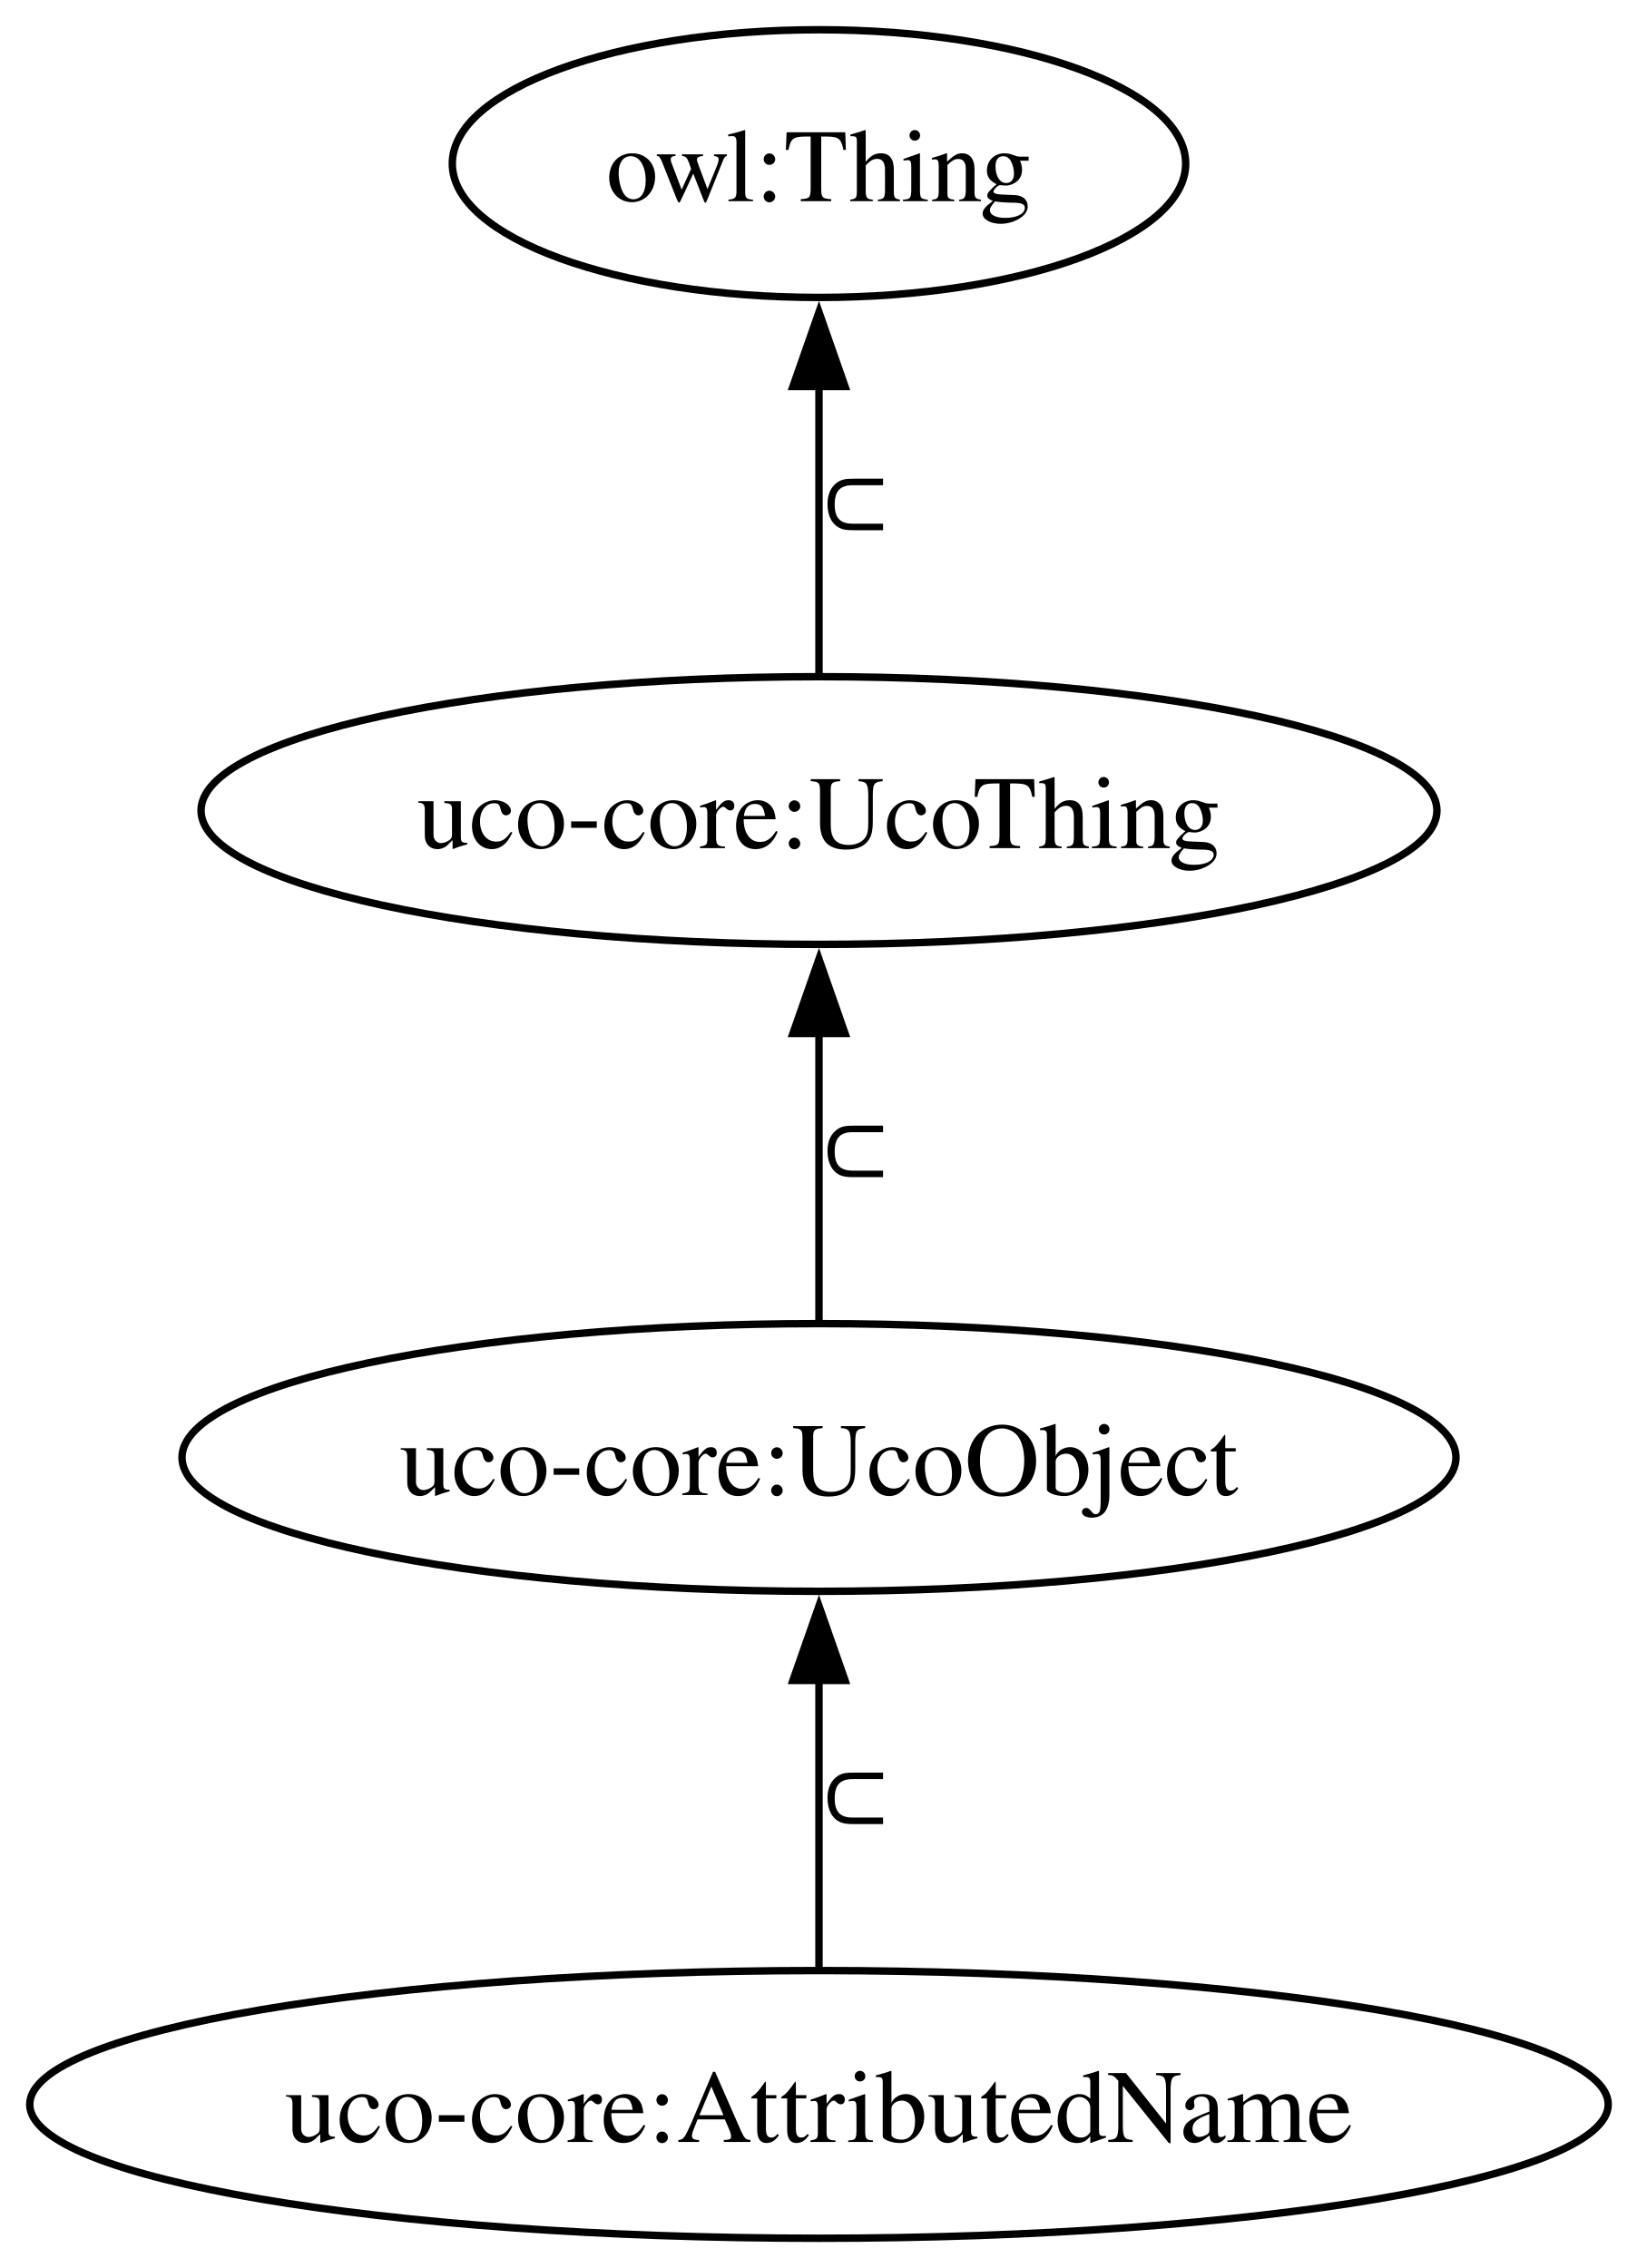
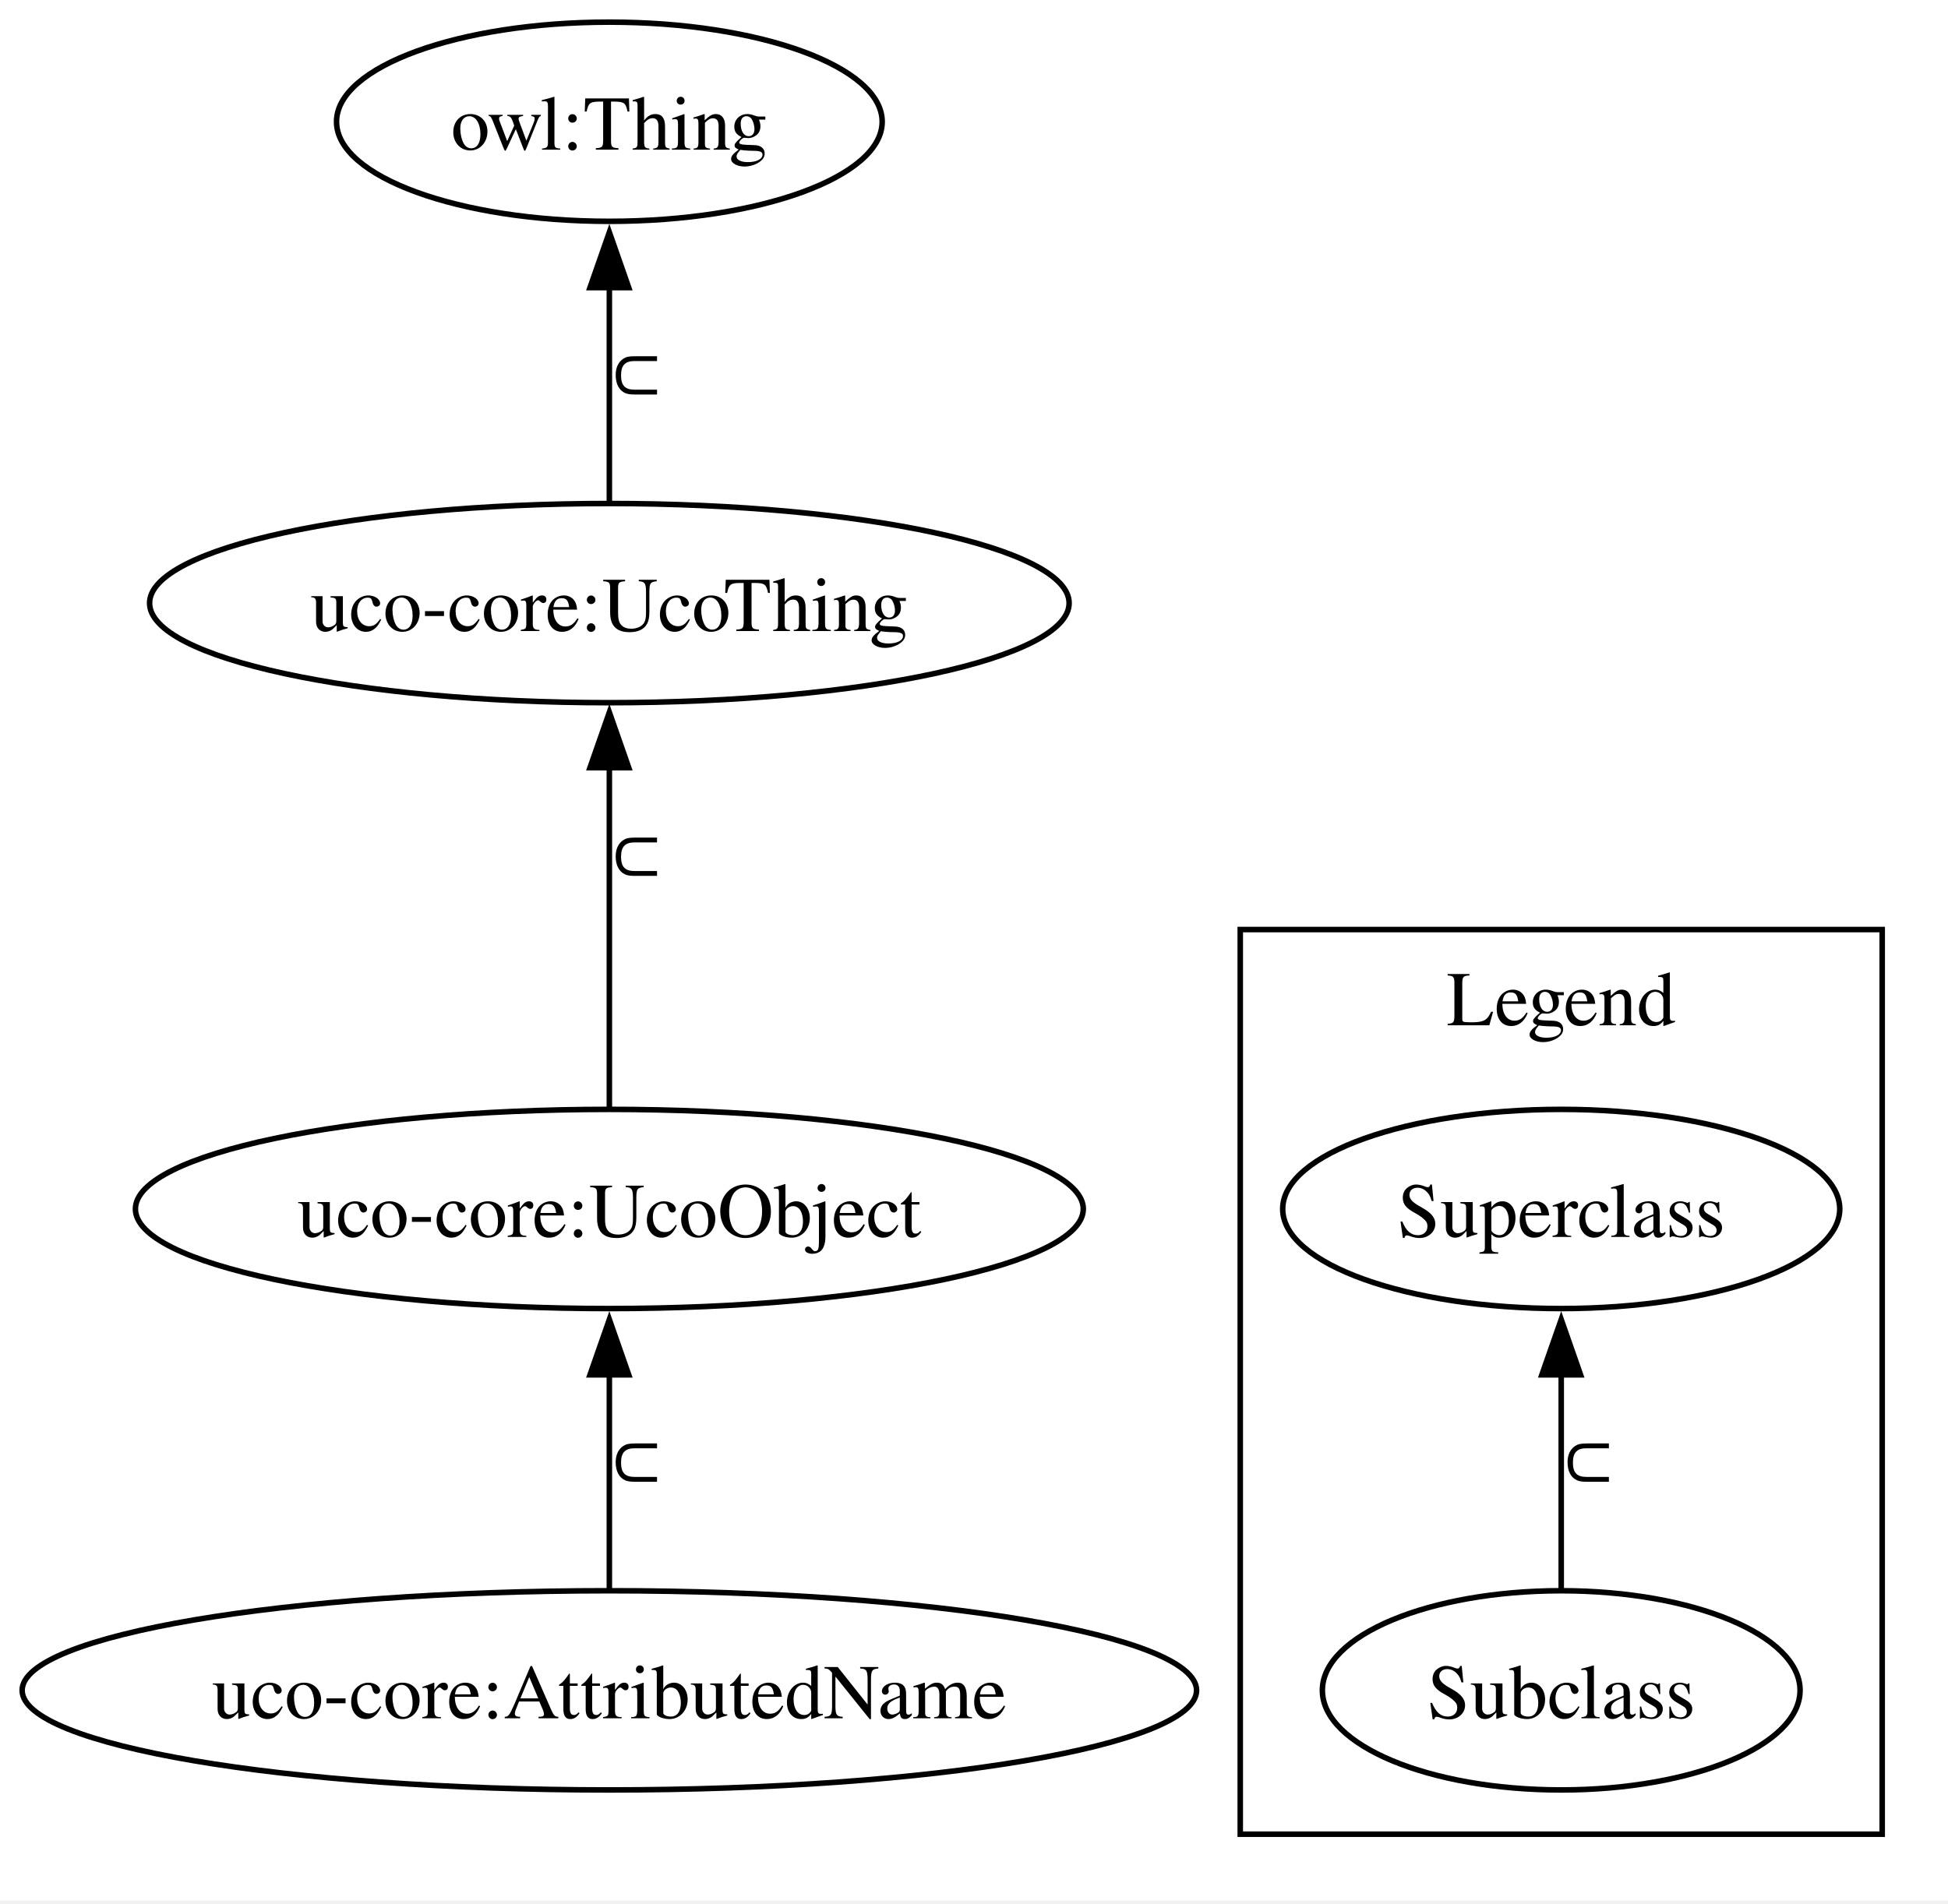
- <svg xmlns="http://www.w3.org/2000/svg" xmlns:xlink="http://www.w3.org/1999/xlink" width="220pt" height="305pt" viewBox="0.00 0.00 220.00 305.00">
-   <g id="graph0" class="graph" transform="scale(1 1) rotate(0) translate(4 301)">
-     <polygon fill="white" stroke="none" points="-4,4 -4,-301 216.23,-301 216.23,4 -4,4" />
+ <svg xmlns="http://www.w3.org/2000/svg" xmlns:xlink="http://www.w3.org/1999/xlink" width="352pt" height="344pt" viewBox="0.00 0.00 352.00 344.00">
+   <g id="graph0" class="graph" transform="scale(1 1) rotate(0) translate(4 339.5)">
+     <polygon fill="white" stroke="none" points="-4,4 -4,-339.5 348.11,-339.5 348.11,4 -4,4" />
+     <g id="clust1" class="cluster">
+       <polygon fill="none" stroke="black" points="220.11,-8 220.11,-171.5 336.11,-171.5 336.11,-8 220.11,-8" />
+       <text xml:space="preserve" text-anchor="middle" x="278.11" y="-154.2" font-family="Times,serif" font-size="14.00">Legend</text>
+     </g>
    <g id="node1" class="node">
      <g id="a_node1">
        <a xlink:title="http://www.w3.org/2002/07/owl#Thing">
-           <ellipse fill="none" stroke="black" cx="106.11" cy="-279" rx="49.3" ry="18" />
-           <text xml:space="preserve" text-anchor="middle" x="106.11" y="-273.95" font-family="Times,serif" font-size="14.00">owl:Thing</text>
+           <ellipse fill="none" stroke="black" cx="106.11" cy="-317.5" rx="49.3" ry="18" />
+           <text xml:space="preserve" text-anchor="middle" x="106.11" y="-312.45" font-family="Times,serif" font-size="14.00">owl:Thing</text>
        </a>
      </g>
    </g>
    <g id="node2" class="node">
      <g id="a_node2">
        <a xlink:title="https://ontology.unifiedcyberontology.org/uco/core/AttributedName">
-           <ellipse fill="none" stroke="black" cx="106.11" cy="-18" rx="106.11" ry="18" />
-           <text xml:space="preserve" text-anchor="middle" x="106.11" y="-12.95" font-family="Times,serif" font-size="14.00">uco-core:AttributedName</text>
+           <ellipse fill="none" stroke="black" cx="106.11" cy="-34" rx="106.11" ry="18" />
+           <text xml:space="preserve" text-anchor="middle" x="106.11" y="-28.95" font-family="Times,serif" font-size="14.00">uco-core:AttributedName</text>
        </a>
      </g>
    </g>
    <g id="node3" class="node">
      <g id="a_node3">
        <a xlink:title="https://ontology.unifiedcyberontology.org/uco/core/UcoObject">
-           <ellipse fill="none" stroke="black" cx="106.11" cy="-105" rx="85.64" ry="18" />
-           <text xml:space="preserve" text-anchor="middle" x="106.11" y="-99.95" font-family="Times,serif" font-size="14.00">uco-core:UcoObject</text>
+           <ellipse fill="none" stroke="black" cx="106.11" cy="-121" rx="85.64" ry="18" />
+           <text xml:space="preserve" text-anchor="middle" x="106.11" y="-115.95" font-family="Times,serif" font-size="14.00">uco-core:UcoObject</text>
        </a>
      </g>
    </g>
    <g id="edge1" class="edge">
-       <path fill="none" stroke="black" d="M106.11,-36.2C106.11,-47.42 106.11,-62.33 106.11,-75.31" />
-       <polygon fill="black" stroke="black" points="102.61,-75.02 106.11,-85.02 109.61,-75.02 102.61,-75.02" />
-       <text xml:space="preserve" text-anchor="middle" x="110.99" y="-55.7" font-family="Times,serif" font-size="14.00">⊂</text>
+       <path fill="none" stroke="black" d="M106.11,-52.2C106.11,-63.42 106.11,-78.33 106.11,-91.31" />
+       <polygon fill="black" stroke="black" points="102.61,-91.02 106.11,-101.02 109.61,-91.02 102.61,-91.02" />
+       <text xml:space="preserve" text-anchor="middle" x="110.99" y="-71.7" font-family="Times,serif" font-size="14.00">⊂</text>
    </g>
    <g id="node4" class="node">
      <g id="a_node4">
        <a xlink:title="https://ontology.unifiedcyberontology.org/uco/core/UcoThing">
-           <ellipse fill="none" stroke="black" cx="106.11" cy="-192" rx="83.08" ry="18" />
-           <text xml:space="preserve" text-anchor="middle" x="106.11" y="-186.95" font-family="Times,serif" font-size="14.00">uco-core:UcoThing</text>
+           <ellipse fill="none" stroke="black" cx="106.11" cy="-230.5" rx="83.08" ry="18" />
+           <text xml:space="preserve" text-anchor="middle" x="106.11" y="-225.45" font-family="Times,serif" font-size="14.00">uco-core:UcoThing</text>
        </a>
      </g>
    </g>
    <g id="edge2" class="edge">
-       <path fill="none" stroke="black" d="M106.11,-123.2C106.11,-134.42 106.11,-149.33 106.11,-162.31" />
-       <polygon fill="black" stroke="black" points="102.61,-162.02 106.11,-172.02 109.61,-162.02 102.61,-162.02" />
-       <text xml:space="preserve" text-anchor="middle" x="110.99" y="-142.7" font-family="Times,serif" font-size="14.00">⊂</text>
+       <path fill="none" stroke="black" d="M106.11,-139.27C106.11,-155.88 106.11,-181.3 106.11,-200.93" />
+       <polygon fill="black" stroke="black" points="102.61,-200.76 106.11,-210.76 109.61,-200.76 102.61,-200.76" />
+       <text xml:space="preserve" text-anchor="middle" x="110.99" y="-181.2" font-family="Times,serif" font-size="14.00">⊂</text>
    </g>
    <g id="edge3" class="edge">
-       <path fill="none" stroke="black" d="M106.11,-210.2C106.11,-221.42 106.11,-236.33 106.11,-249.31" />
-       <polygon fill="black" stroke="black" points="102.61,-249.02 106.11,-259.02 109.61,-249.02 102.61,-249.02" />
-       <text xml:space="preserve" text-anchor="middle" x="110.99" y="-229.7" font-family="Times,serif" font-size="14.00">⊂</text>
+       <path fill="none" stroke="black" d="M106.11,-248.7C106.11,-259.92 106.11,-274.83 106.11,-287.81" />
+       <polygon fill="black" stroke="black" points="102.61,-287.52 106.11,-297.52 109.61,-287.52 102.61,-287.52" />
+       <text xml:space="preserve" text-anchor="middle" x="110.99" y="-268.2" font-family="Times,serif" font-size="14.00">⊂</text>
+     </g>
+     <g id="node5" class="node">
+       <ellipse fill="none" stroke="black" cx="278.11" cy="-34" rx="43.16" ry="18" />
+       <text xml:space="preserve" text-anchor="middle" x="278.11" y="-28.95" font-family="Times,serif" font-size="14.00">Subclass</text>
+     </g>
+     <g id="node6" class="node">
+       <ellipse fill="none" stroke="black" cx="278.11" cy="-121" rx="50.33" ry="18" />
+       <text xml:space="preserve" text-anchor="middle" x="278.11" y="-115.95" font-family="Times,serif" font-size="14.00">Superclass</text>
+     </g>
+     <g id="edge4" class="edge">
+       <path fill="none" stroke="black" d="M278.11,-52.2C278.11,-63.42 278.11,-78.33 278.11,-91.31" />
+       <polygon fill="black" stroke="black" points="274.61,-91.02 278.11,-101.02 281.61,-91.02 274.61,-91.02" />
+       <text xml:space="preserve" text-anchor="middle" x="282.99" y="-71.7" font-family="Times,serif" font-size="14.00">⊂</text>
    </g>
  </g>
</svg>
